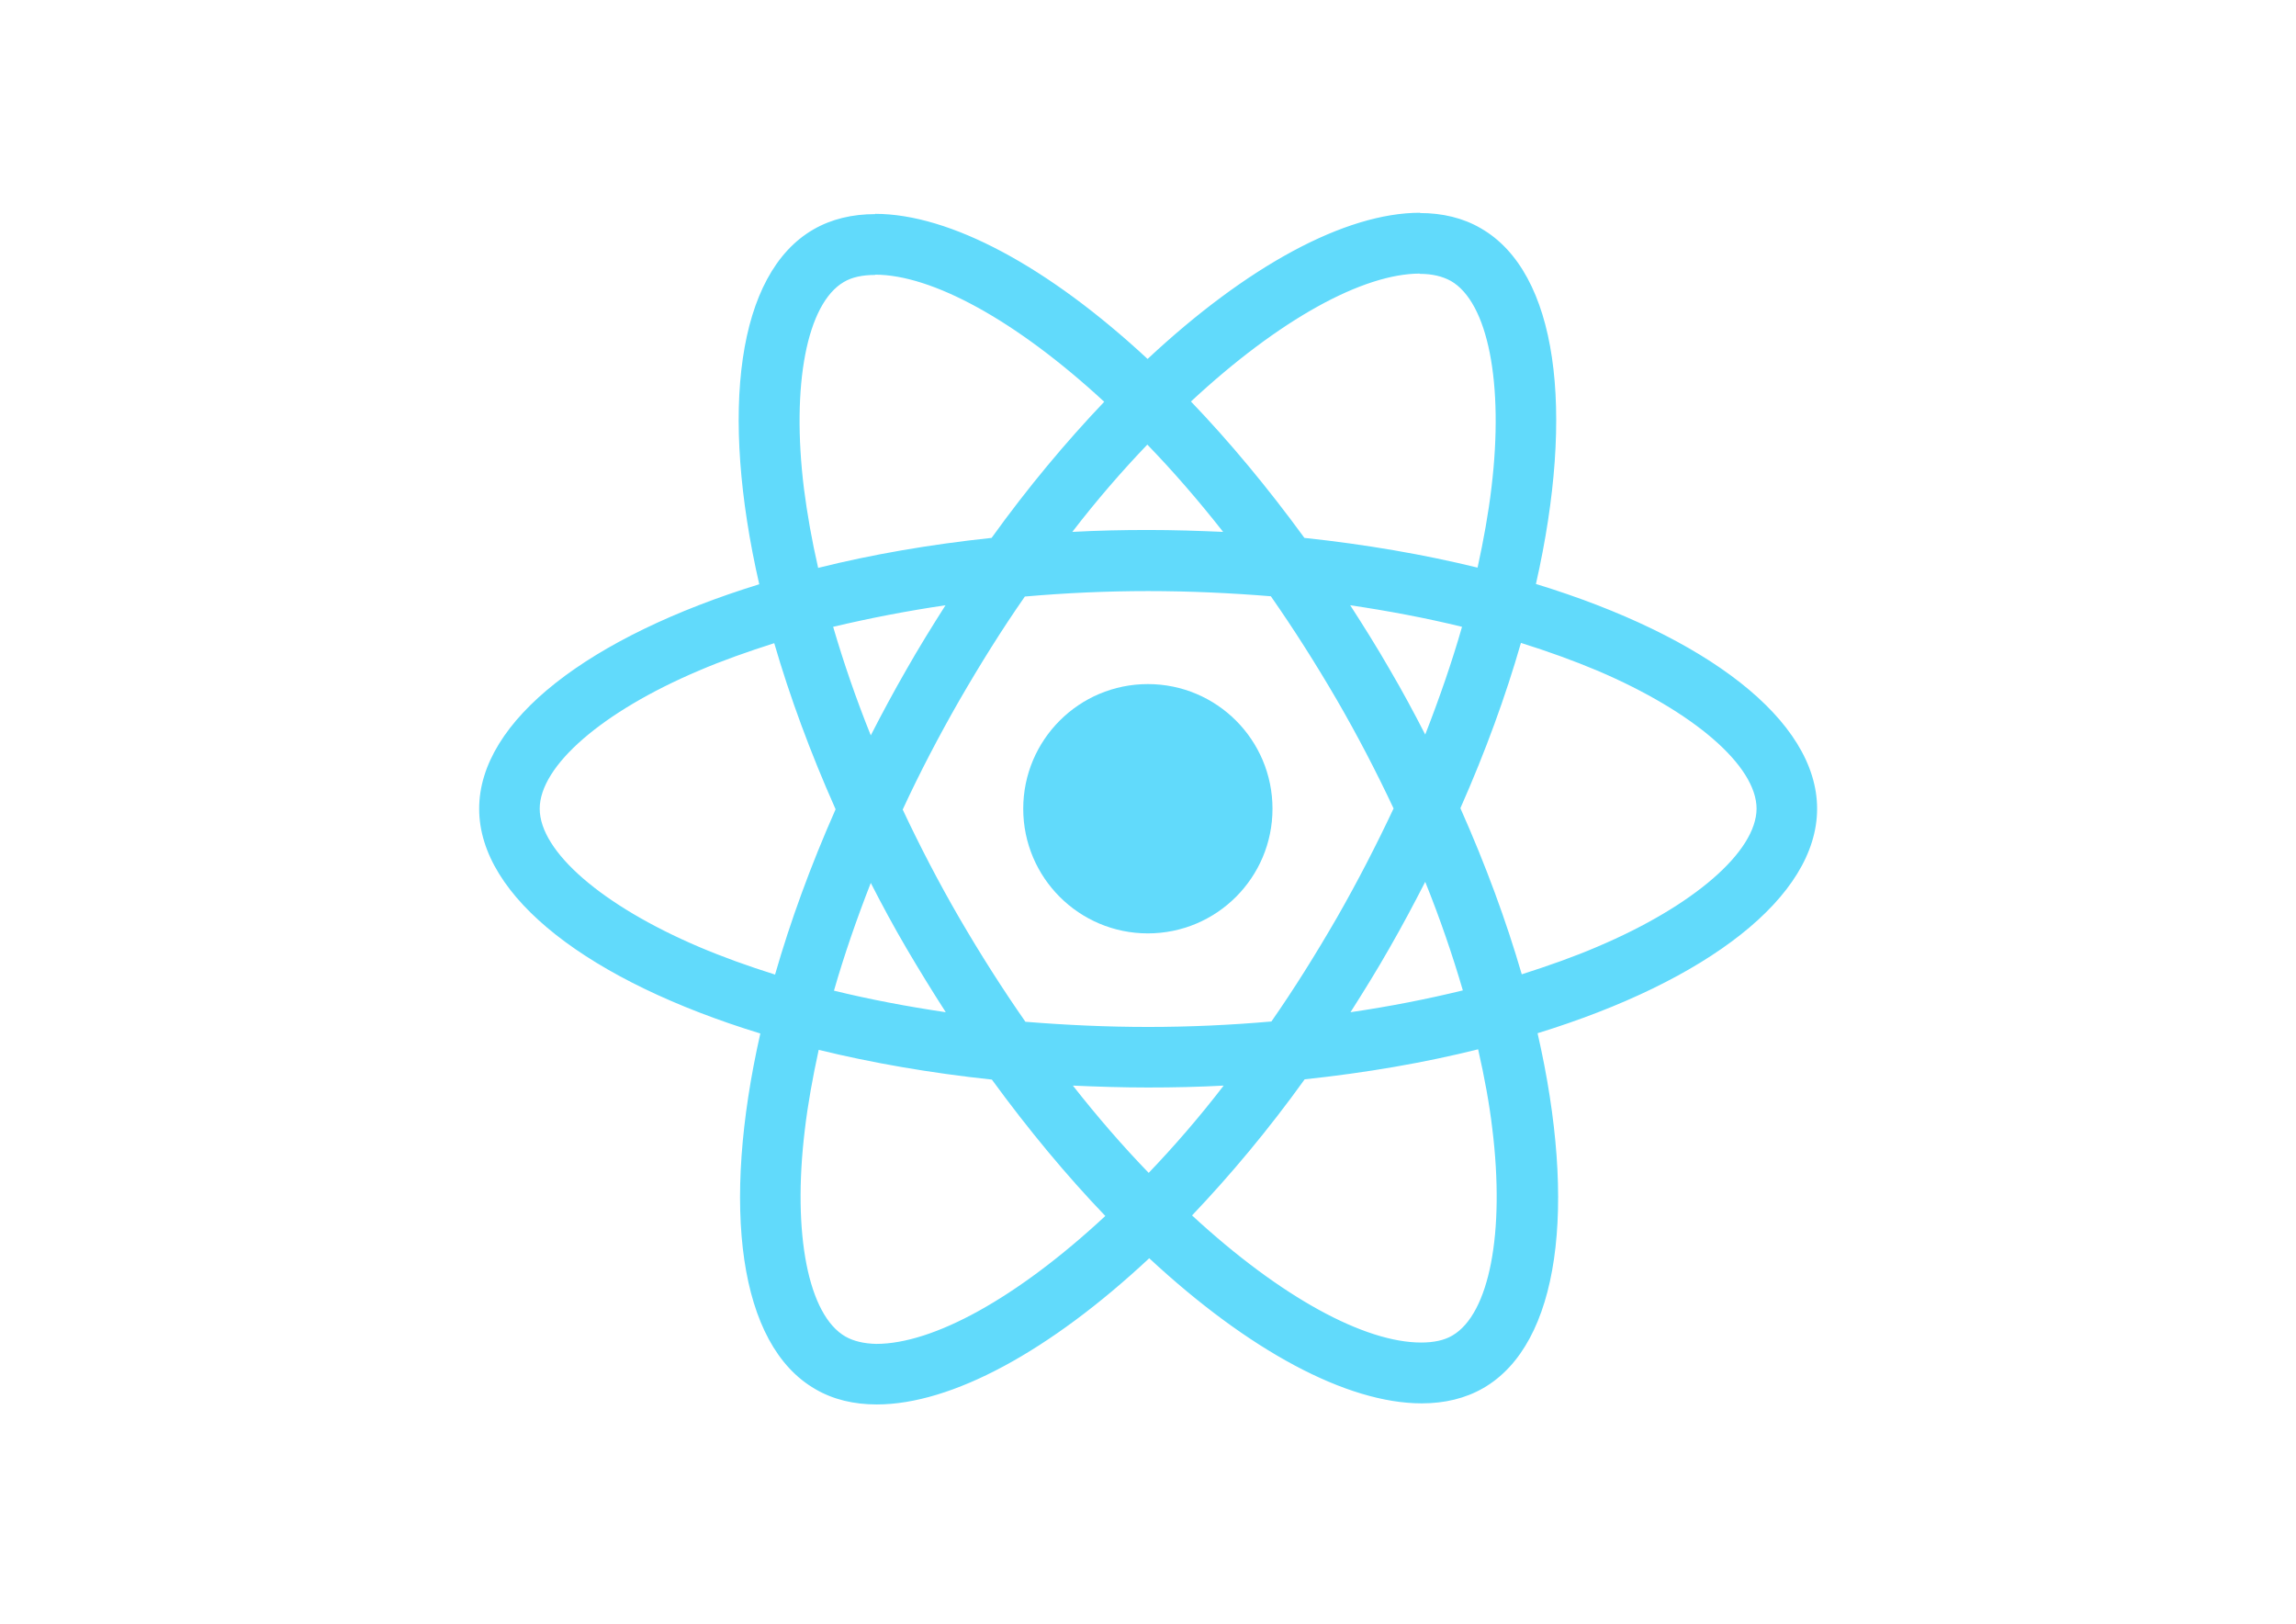
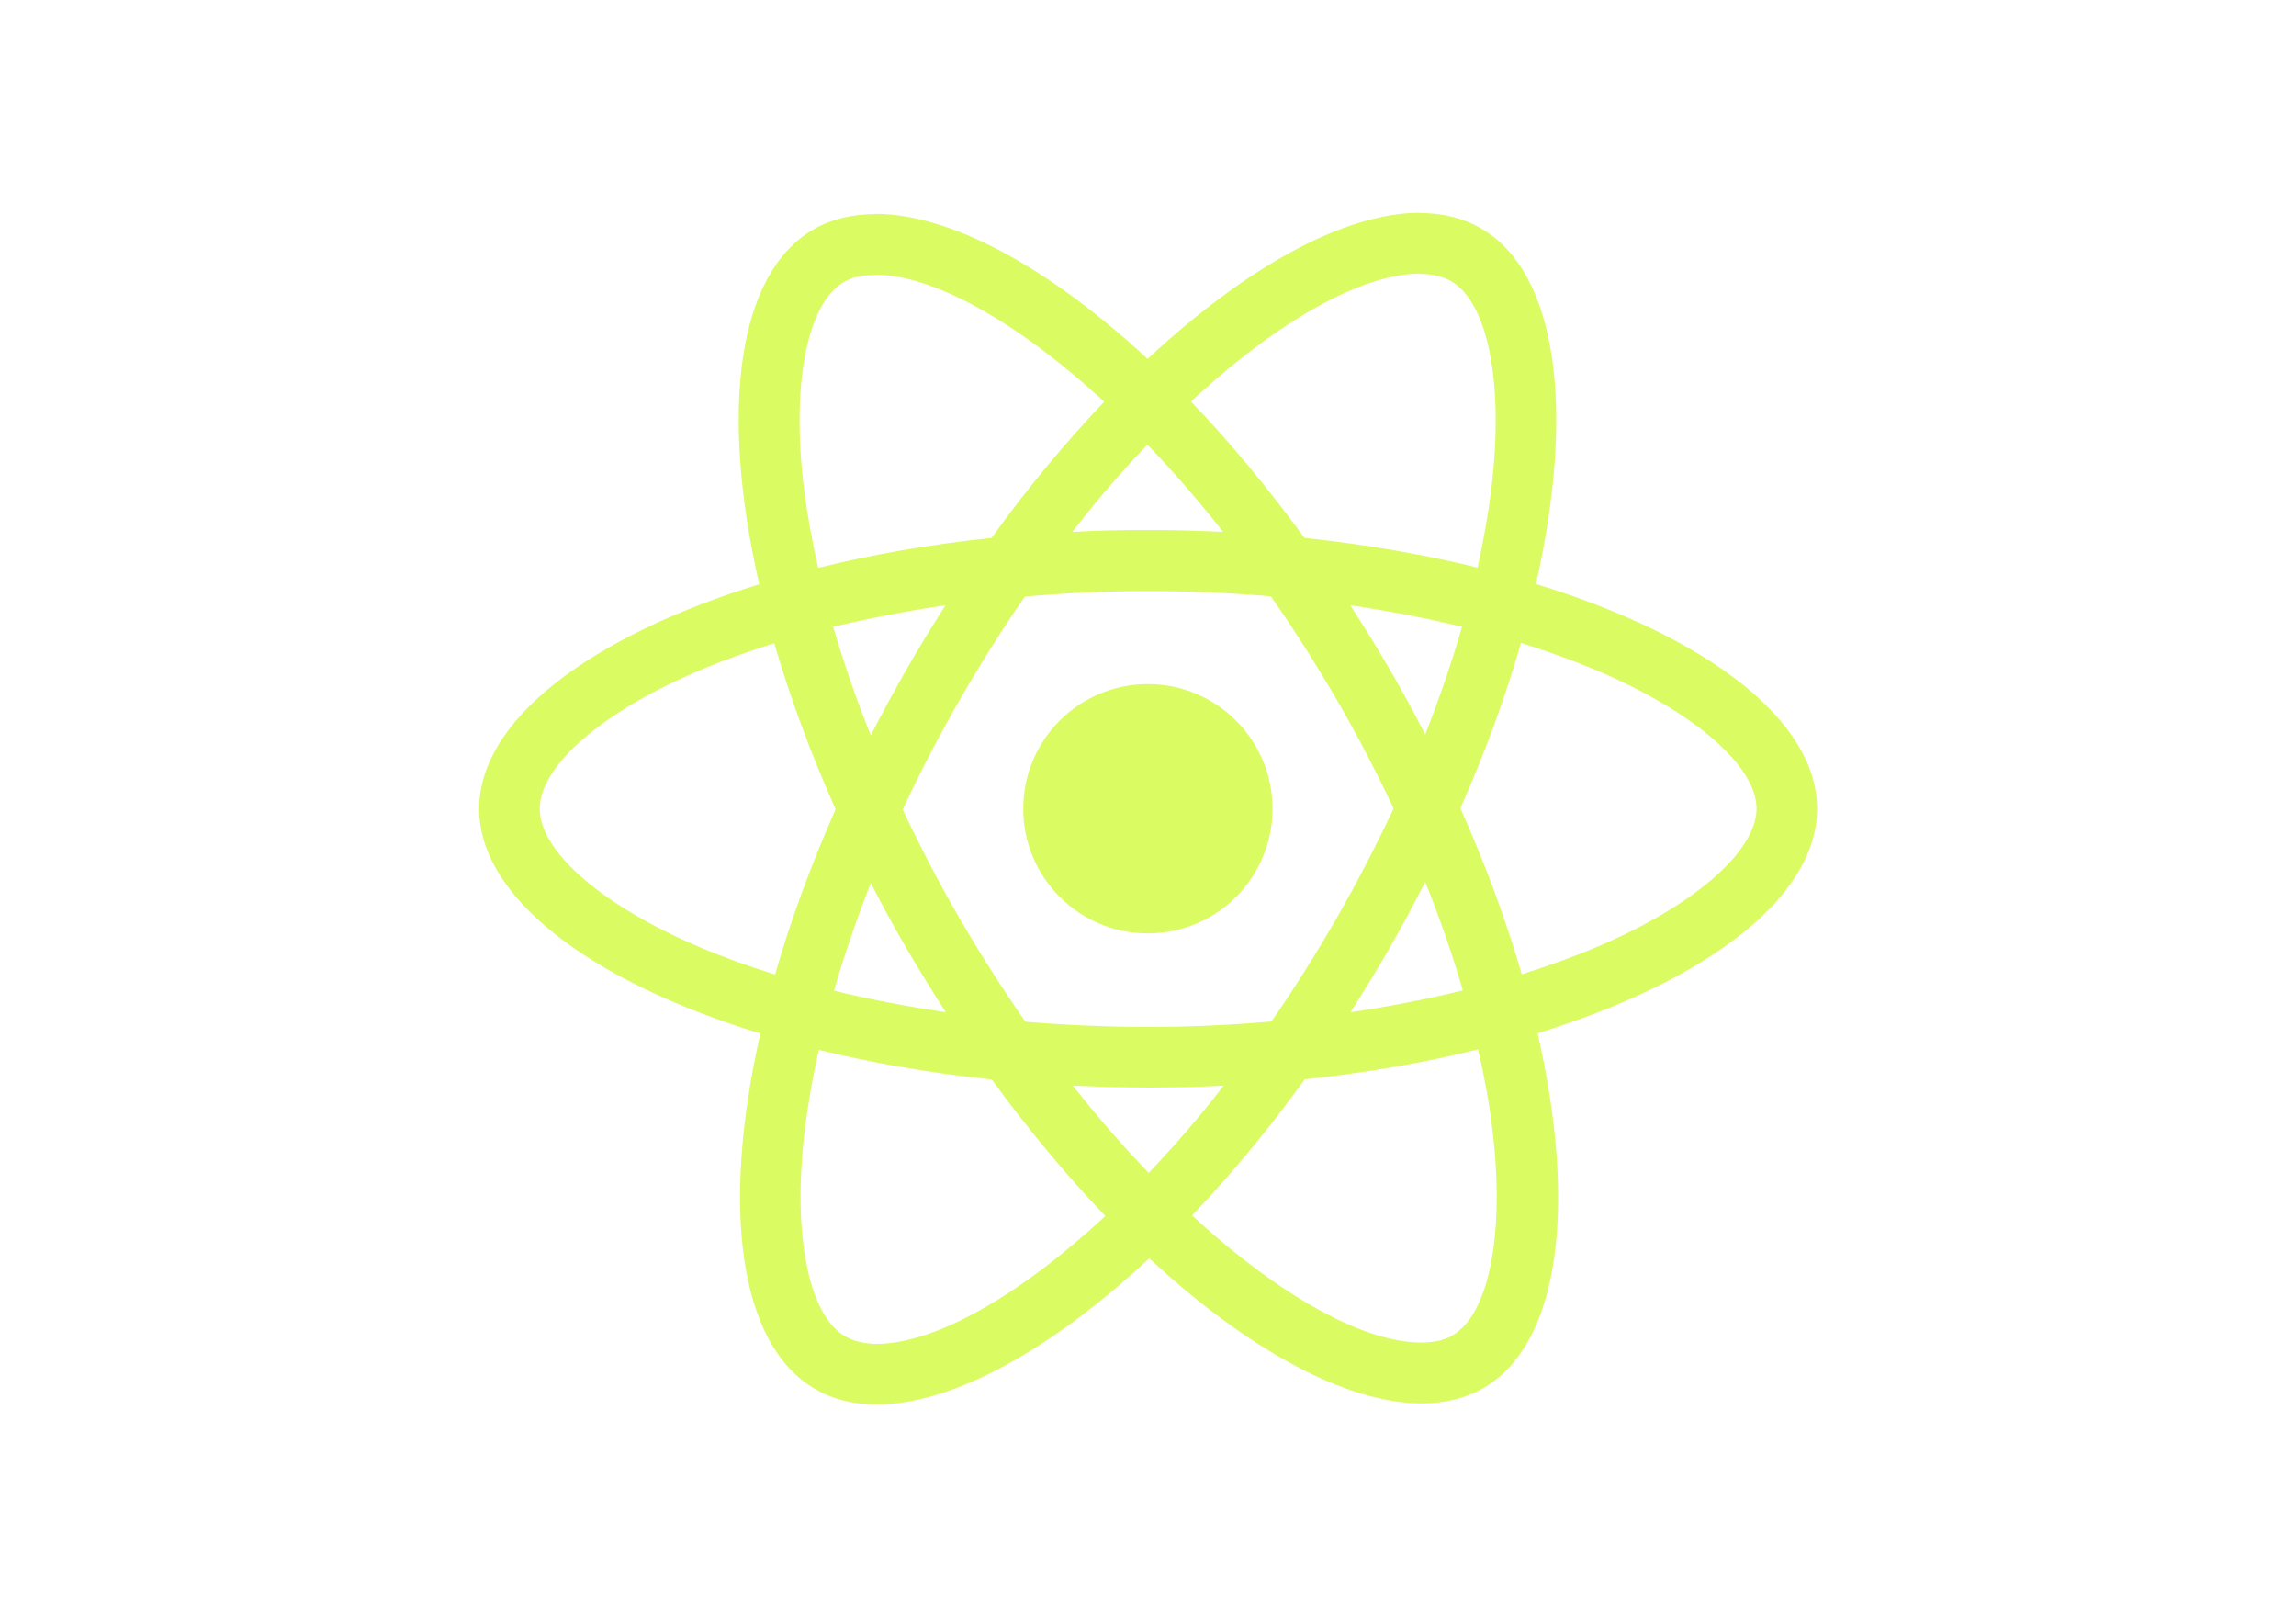
<svg xmlns="http://www.w3.org/2000/svg" viewBox="0 0 841.9 595.3">
-   <g fill="#61DAFB">
+   <g fill="#dafb61">
    <path d="M666.3 296.5c0-32.5-40.7-63.3-103.1-82.4 14.4-63.6 8-114.2-20.2-130.4-6.5-3.8-14.1-5.6-22.4-5.6v22.3c4.6 0 8.3.9 11.4 2.6 13.6 7.8 19.5 37.5 14.9 75.7-1.1 9.4-2.9 19.3-5.1 29.4-19.6-4.8-41-8.5-63.5-10.9-13.5-18.5-27.5-35.3-41.6-50 32.6-30.3 63.2-46.9 84-46.9V78c-27.5 0-63.5 19.6-99.9 53.6-36.4-33.8-72.4-53.2-99.9-53.2v22.3c20.7 0 51.4 16.5 84 46.6-14 14.7-28 31.4-41.3 49.9-22.6 2.4-44 6.1-63.6 11-2.3-10-4-19.7-5.2-29-4.7-38.2 1.1-67.9 14.6-75.8 3-1.8 6.9-2.6 11.5-2.6V78.5c-8.4 0-16 1.8-22.6 5.6-28.1 16.2-34.4 66.7-19.9 130.1-62.2 19.2-102.7 49.9-102.7 82.3 0 32.5 40.7 63.3 103.1 82.4-14.4 63.6-8 114.2 20.2 130.4 6.5 3.8 14.1 5.6 22.5 5.6 27.5 0 63.5-19.6 99.9-53.6 36.4 33.8 72.4 53.2 99.9 53.2 8.4 0 16-1.8 22.6-5.6 28.1-16.2 34.4-66.7 19.9-130.1 62-19.1 102.5-49.9 102.5-82.3zm-130.2-66.7c-3.7 12.9-8.3 26.2-13.5 39.5-4.1-8-8.4-16-13.1-24-4.6-8-9.5-15.8-14.4-23.4 14.2 2.1 27.9 4.7 41 7.9zm-45.8 106.5c-7.8 13.5-15.8 26.3-24.1 38.2-14.9 1.3-30 2-45.2 2-15.1 0-30.2-.7-45-1.9-8.3-11.9-16.4-24.6-24.2-38-7.6-13.1-14.5-26.4-20.8-39.8 6.2-13.4 13.2-26.8 20.7-39.9 7.8-13.5 15.8-26.3 24.1-38.2 14.9-1.3 30-2 45.2-2 15.1 0 30.2.7 45 1.9 8.3 11.9 16.4 24.6 24.2 38 7.6 13.1 14.5 26.4 20.8 39.8-6.3 13.4-13.2 26.8-20.7 39.9zm32.3-13c5.4 13.4 10 26.8 13.8 39.8-13.1 3.2-26.9 5.9-41.2 8 4.9-7.7 9.8-15.6 14.4-23.7 4.6-8 8.9-16.1 13-24.1zM421.2 430c-9.3-9.6-18.6-20.3-27.8-32 9 .4 18.2.7 27.5.7 9.4 0 18.7-.2 27.8-.7-9 11.7-18.3 22.4-27.5 32zm-74.4-58.9c-14.2-2.1-27.9-4.7-41-7.9 3.7-12.9 8.3-26.2 13.5-39.5 4.1 8 8.4 16 13.1 24 4.7 8 9.5 15.8 14.4 23.4zM420.7 163c9.3 9.6 18.6 20.3 27.8 32-9-.4-18.2-.7-27.5-.7-9.4 0-18.7.2-27.8.7 9-11.7 18.3-22.4 27.5-32zm-74 58.9c-4.9 7.7-9.8 15.6-14.4 23.7-4.6 8-8.9 16-13 24-5.4-13.4-10-26.8-13.8-39.8 13.1-3.1 26.9-5.8 41.2-7.9zm-90.5 125.2c-35.4-15.1-58.3-34.9-58.3-50.6 0-15.7 22.9-35.6 58.3-50.6 8.6-3.7 18-7 27.7-10.1 5.7 19.6 13.2 40 22.5 60.9-9.2 20.8-16.6 41.1-22.2 60.6-9.9-3.1-19.3-6.5-28-10.2zM310 490c-13.6-7.8-19.5-37.5-14.9-75.7 1.1-9.4 2.9-19.3 5.1-29.4 19.6 4.8 41 8.5 63.5 10.9 13.5 18.5 27.5 35.3 41.6 50-32.6 30.3-63.2 46.9-84 46.9-4.5-.1-8.3-1-11.3-2.7zm237.2-76.2c4.7 38.2-1.1 67.9-14.6 75.8-3 1.8-6.9 2.6-11.5 2.6-20.7 0-51.4-16.5-84-46.6 14-14.7 28-31.4 41.3-49.9 22.6-2.4 44-6.1 63.6-11 2.3 10.1 4.1 19.8 5.2 29.1zm38.5-66.7c-8.6 3.7-18 7-27.7 10.1-5.7-19.6-13.2-40-22.5-60.9 9.2-20.8 16.6-41.1 22.2-60.6 9.9 3.1 19.3 6.5 28.1 10.2 35.4 15.1 58.3 34.9 58.3 50.6-.1 15.7-23 35.6-58.4 50.6zM320.8 78.4z" />
    <circle cx="420.9" cy="296.5" r="45.7" />
    <path d="M520.5 78.1z" />
  </g>
</svg>
